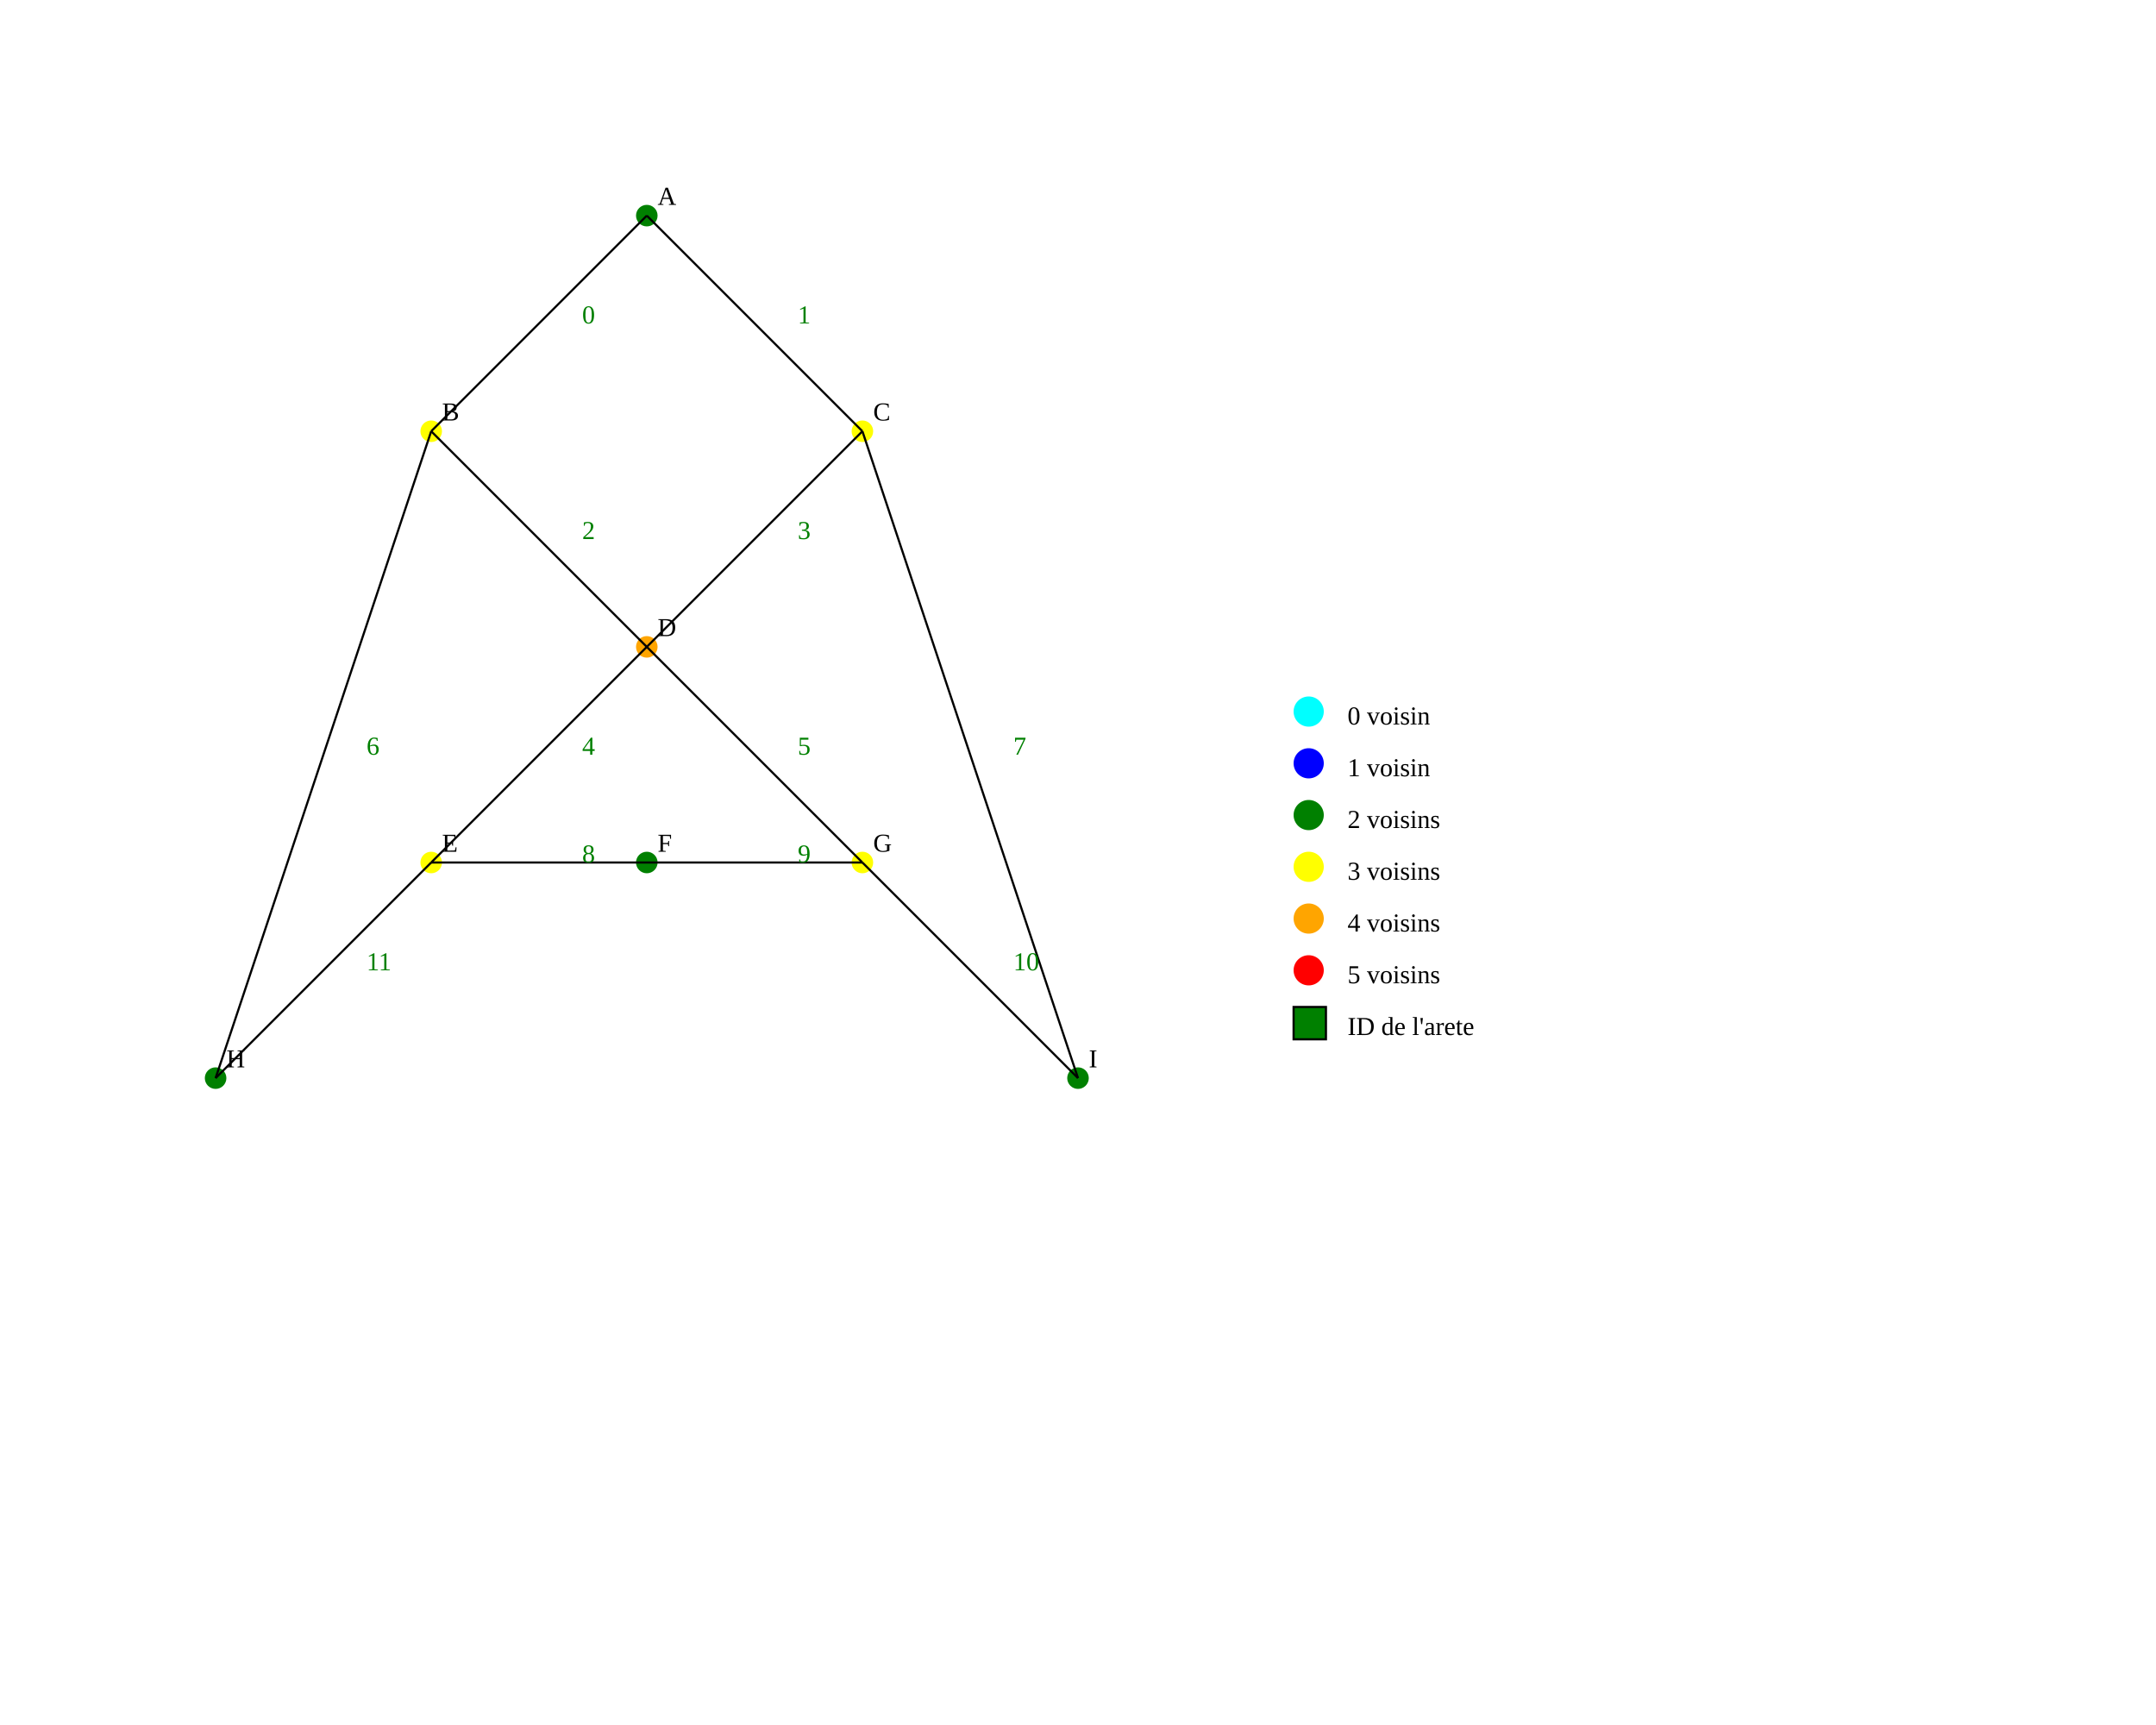
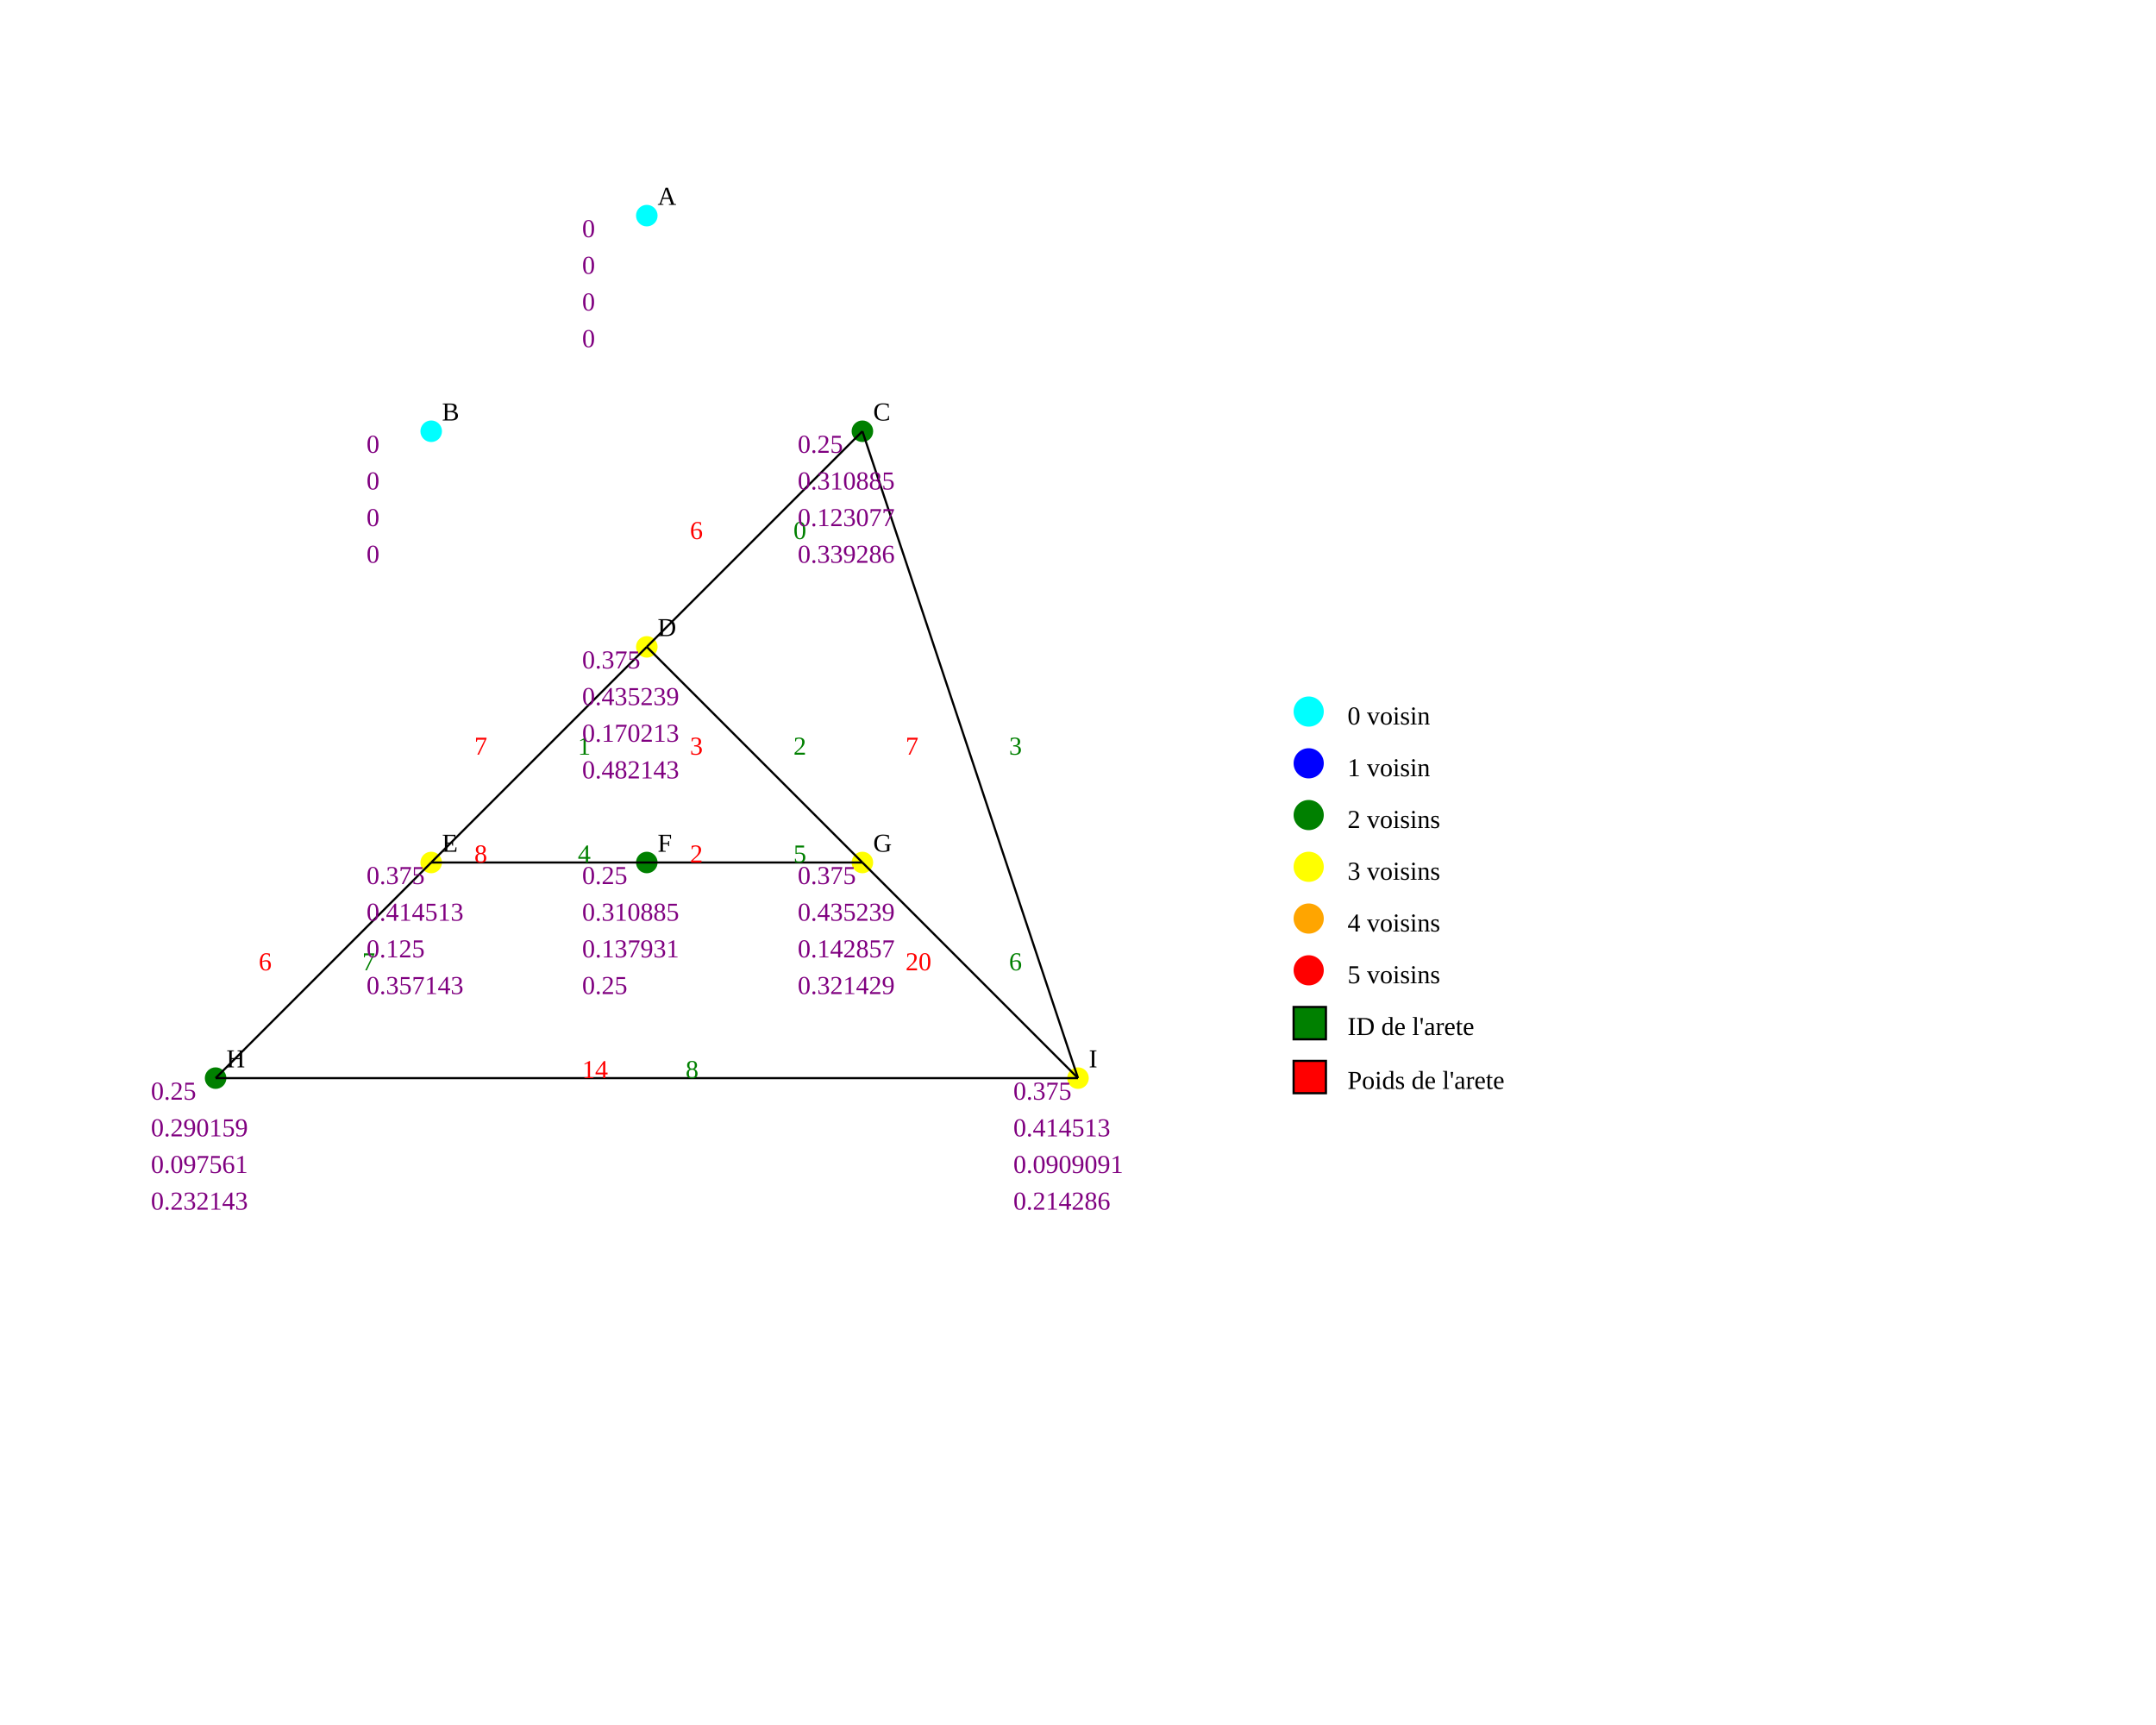
<svg xmlns="http://www.w3.org/2000/svg" version="1.1" width="1000" height="800">
  <text x="625" y="336" fill="black">0 voisin</text>
  <text x="625" y="360" fill="black">1 voisin</text>
  <text x="625" y="384" fill="black">2 voisins</text>
  <text x="625" y="408" fill="black">3 voisins</text>
  <text x="625" y="432" fill="black">4 voisins</text>
  <text x="625" y="456" fill="black">5 voisins</text>
-   <circle cx="300" cy="100" r="5" fill="green" />
+   <circle cx="300" cy="100" r="5" fill="cyan" />
  <text x="305" y="95" fill="black">A</text>
-   <circle cx="200" cy="200" r="5" fill="yellow" />
+   <circle cx="200" cy="200" r="5" fill="cyan" />
  <text x="205" y="195" fill="black">B</text>
-   <circle cx="400" cy="200" r="5" fill="yellow" />
+   <circle cx="400" cy="200" r="5" fill="green" />
  <text x="405" y="195" fill="black">C</text>
-   <circle cx="300" cy="300" r="5" fill="orange" />
+   <circle cx="300" cy="300" r="5" fill="yellow" />
  <text x="305" y="295" fill="black">D</text>
  <circle cx="200" cy="400" r="5" fill="yellow" />
  <text x="205" y="395" fill="black">E</text>
  <circle cx="300" cy="400" r="5" fill="green" />
  <text x="305" y="395" fill="black">F</text>
  <circle cx="400" cy="400" r="5" fill="yellow" />
  <text x="405" y="395" fill="black">G</text>
  <circle cx="100" cy="500" r="5" fill="green" />
  <text x="105" y="495" fill="black">H</text>
-   <circle cx="500" cy="500" r="5" fill="green" />
+   <circle cx="500" cy="500" r="5" fill="yellow" />
  <text x="505" y="495" fill="black">I</text>
-   <line x1="300" y1="100" x2="200" y2="200" stroke="black" />
-   <text x="270" y="150" fill="green">0</text>
-   <line x1="300" y1="100" x2="400" y2="200" stroke="black" />
-   <text x="370" y="150" fill="green">1</text>
-   <line x1="200" y1="200" x2="300" y2="300" stroke="black" />
-   <text x="270" y="250" fill="green">2</text>
  <line x1="400" y1="200" x2="300" y2="300" stroke="black" />
-   <text x="370" y="250" fill="green">3</text>
+   <text x="368" y="250" fill="green">0</text>
  <line x1="300" y1="300" x2="200" y2="400" stroke="black" />
-   <text x="270" y="350" fill="green">4</text>
+   <text x="268" y="350" fill="green">1</text>
  <line x1="300" y1="300" x2="400" y2="400" stroke="black" />
-   <text x="370" y="350" fill="green">5</text>
-   <line x1="200" y1="200" x2="100" y2="500" stroke="black" />
-   <text x="170" y="350" fill="green">6</text>
+   <text x="368" y="350" fill="green">2</text>
  <line x1="400" y1="200" x2="500" y2="500" stroke="black" />
-   <text x="470" y="350" fill="green">7</text>
+   <text x="468" y="350" fill="green">3</text>
  <line x1="200" y1="400" x2="300" y2="400" stroke="black" />
-   <text x="270" y="400" fill="green">8</text>
+   <text x="268" y="400" fill="green">4</text>
  <line x1="300" y1="400" x2="400" y2="400" stroke="black" />
-   <text x="370" y="400" fill="green">9</text>
+   <text x="368" y="400" fill="green">5</text>
  <line x1="400" y1="400" x2="500" y2="500" stroke="black" />
-   <text x="470" y="450" fill="green">10</text>
+   <text x="468" y="450" fill="green">6</text>
  <line x1="200" y1="400" x2="100" y2="500" stroke="black" />
-   <text x="170" y="450" fill="green">11</text>
+   <text x="168" y="450" fill="green">7</text>
+   <line x1="100" y1="500" x2="500" y2="500" stroke="black" />
+   <text x="318" y="500" fill="green">8</text>
  <circle cx="607" cy="330" r="7" fill="cyan" />
  <circle cx="607" cy="354" r="7" fill="blue" />
  <circle cx="607" cy="378" r="7" fill="green" />
  <circle cx="607" cy="402" r="7" fill="yellow" />
  <circle cx="607" cy="426" r="7" fill="orange" />
  <circle cx="607" cy="450" r="7" fill="red" />
  <rect x="600" y="467" width="15" height="15" stroke="black" fill="green" stroke-width="1" />
  <text x="625" y="480" fill="black">ID de l'arete</text>
+   <text x="320" y="250" fill="red">6</text>
+   <text x="220" y="350" fill="red">7</text>
+   <text x="320" y="350" fill="red">3</text>
+   <text x="420" y="350" fill="red">7</text>
+   <text x="220" y="400" fill="red">8</text>
+   <text x="320" y="400" fill="red">2</text>
+   <text x="420" y="450" fill="red">20</text>
+   <text x="120" y="450" fill="red">6</text>
+   <text x="270" y="500" fill="red">14</text>
+   <rect x="600" y="492" width="15" height="15" stroke="black" fill="red" stroke-width="1" />
+   <text x="625" y="505" fill="black">Poids de l'arete</text>
+   <text x="270" y="110" fill="purple">0</text>
+   <text x="270" y="127" fill="purple">0</text>
+   <text x="270" y="144" fill="purple">0</text>
+   <text x="270" y="161" fill="purple">0</text>
+   <text x="170" y="210" fill="purple">0</text>
+   <text x="170" y="227" fill="purple">0</text>
+   <text x="170" y="244" fill="purple">0</text>
+   <text x="170" y="261" fill="purple">0</text>
+   <text x="370" y="210" fill="purple">0.25</text>
+   <text x="370" y="227" fill="purple">0.310885</text>
+   <text x="370" y="244" fill="purple">0.123077</text>
+   <text x="370" y="261" fill="purple">0.339286</text>
+   <text x="270" y="310" fill="purple">0.375</text>
+   <text x="270" y="327" fill="purple">0.435239</text>
+   <text x="270" y="344" fill="purple">0.170213</text>
+   <text x="270" y="361" fill="purple">0.482143</text>
+   <text x="170" y="410" fill="purple">0.375</text>
+   <text x="170" y="427" fill="purple">0.414513</text>
+   <text x="170" y="444" fill="purple">0.125</text>
+   <text x="170" y="461" fill="purple">0.357143</text>
+   <text x="270" y="410" fill="purple">0.25</text>
+   <text x="270" y="427" fill="purple">0.310885</text>
+   <text x="270" y="444" fill="purple">0.137931</text>
+   <text x="270" y="461" fill="purple">0.25</text>
+   <text x="370" y="410" fill="purple">0.375</text>
+   <text x="370" y="427" fill="purple">0.435239</text>
+   <text x="370" y="444" fill="purple">0.142857</text>
+   <text x="370" y="461" fill="purple">0.321429</text>
+   <text x="70" y="510" fill="purple">0.25</text>
+   <text x="70" y="527" fill="purple">0.290159</text>
+   <text x="70" y="544" fill="purple">0.097561</text>
+   <text x="70" y="561" fill="purple">0.232143</text>
+   <text x="470" y="510" fill="purple">0.375</text>
+   <text x="470" y="527" fill="purple">0.414513</text>
+   <text x="470" y="544" fill="purple">0.0909091</text>
+   <text x="470" y="561" fill="purple">0.214286</text>
</svg>
